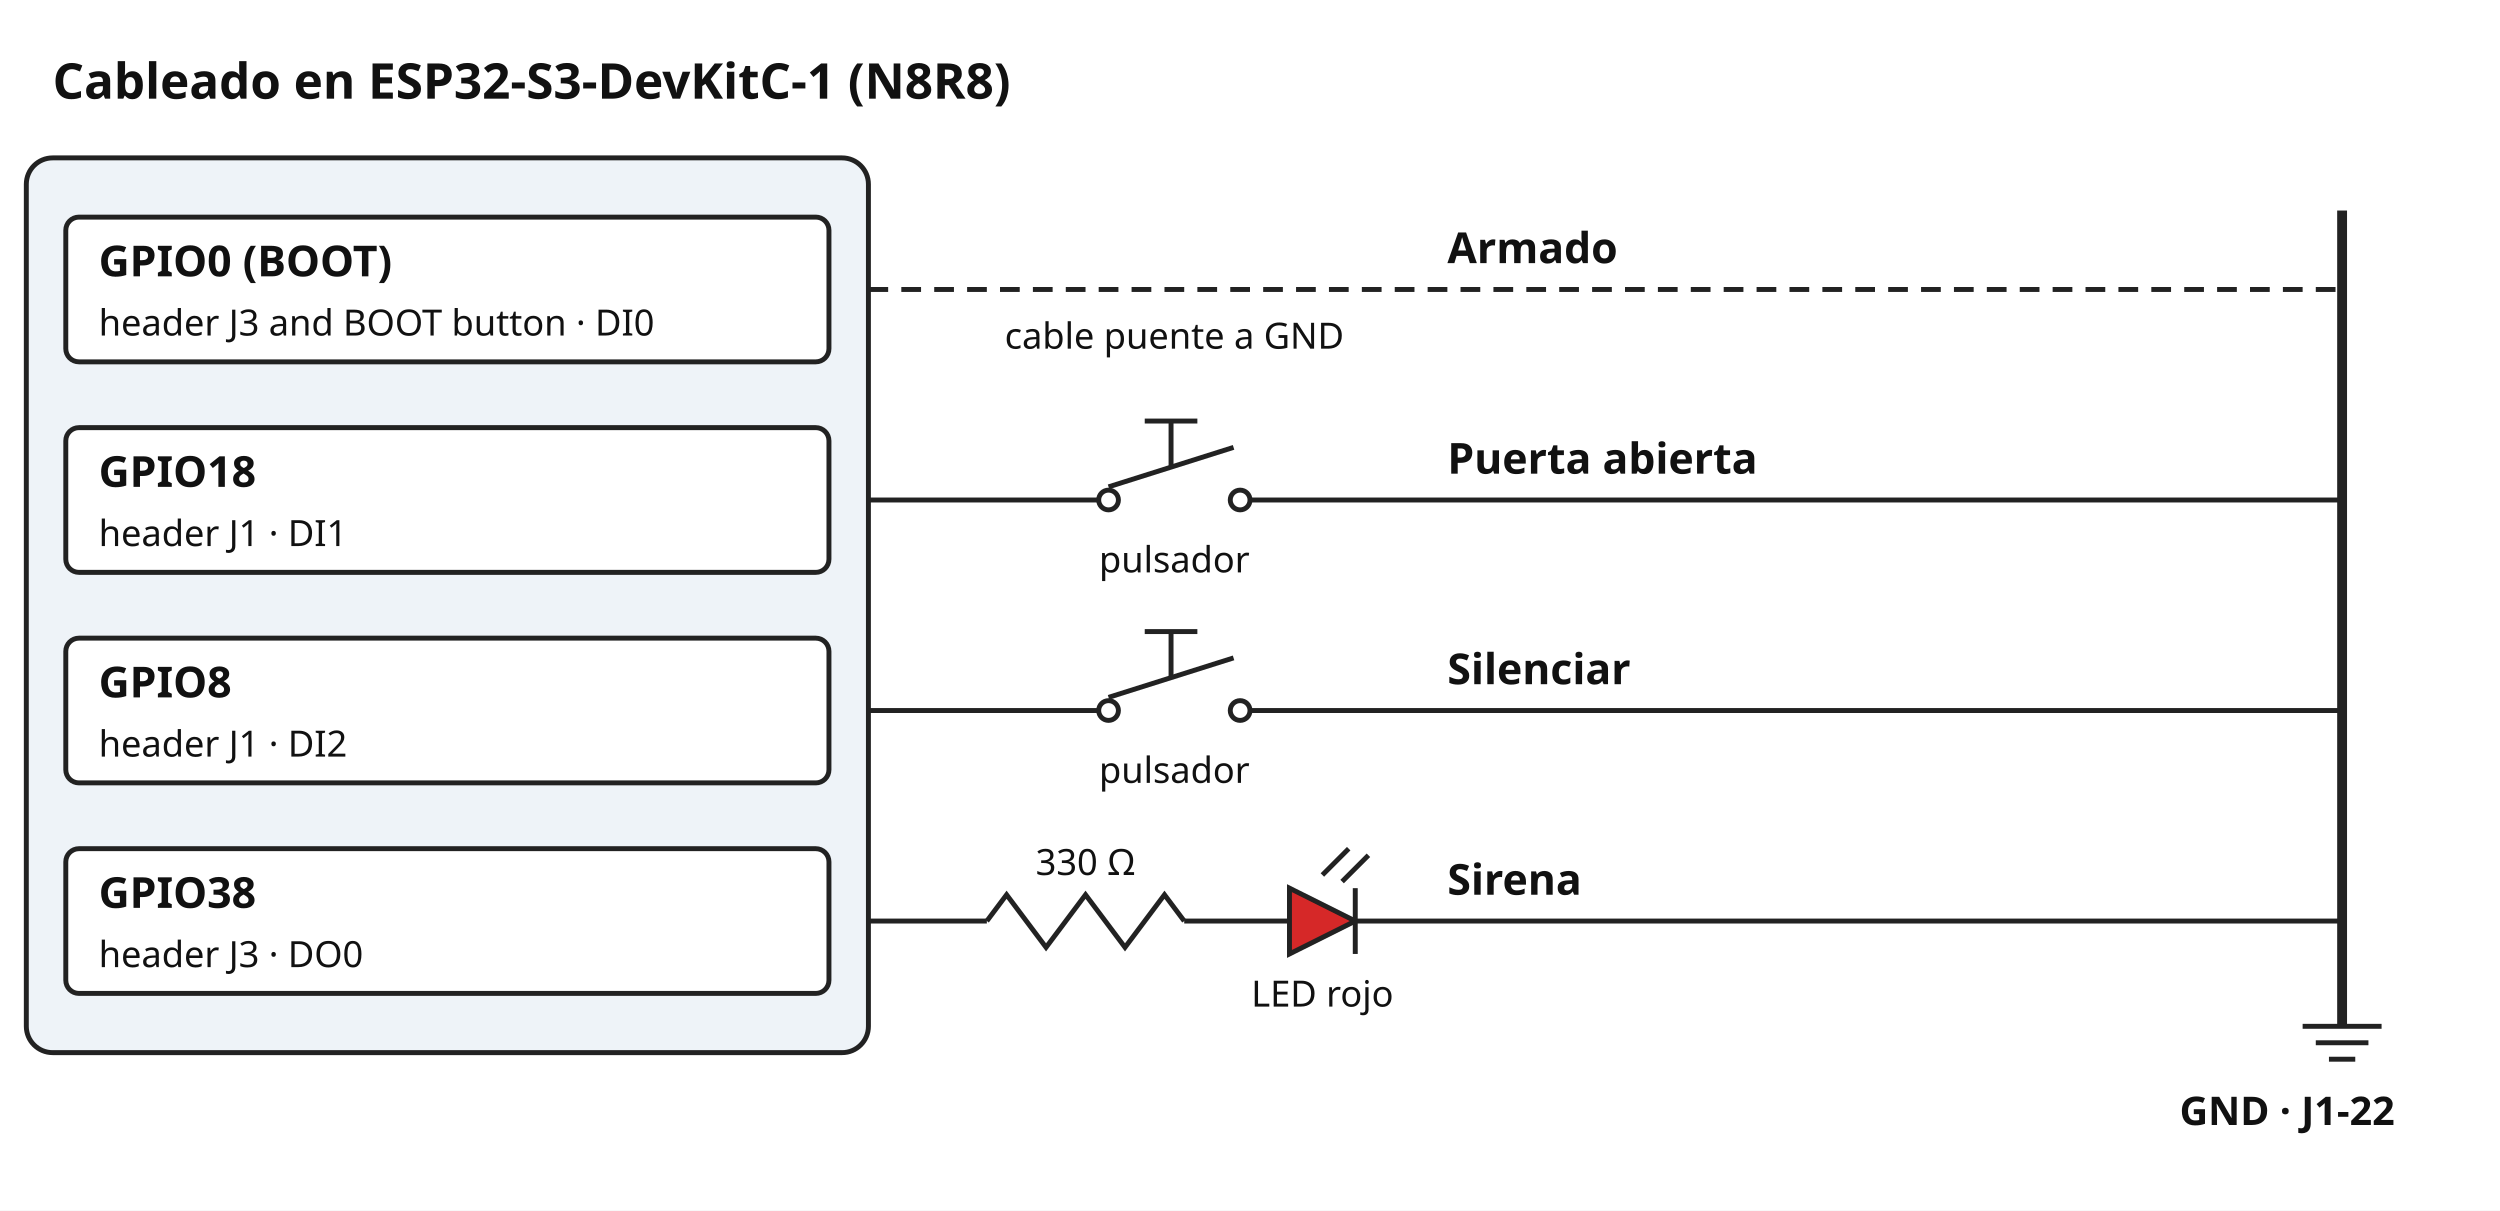
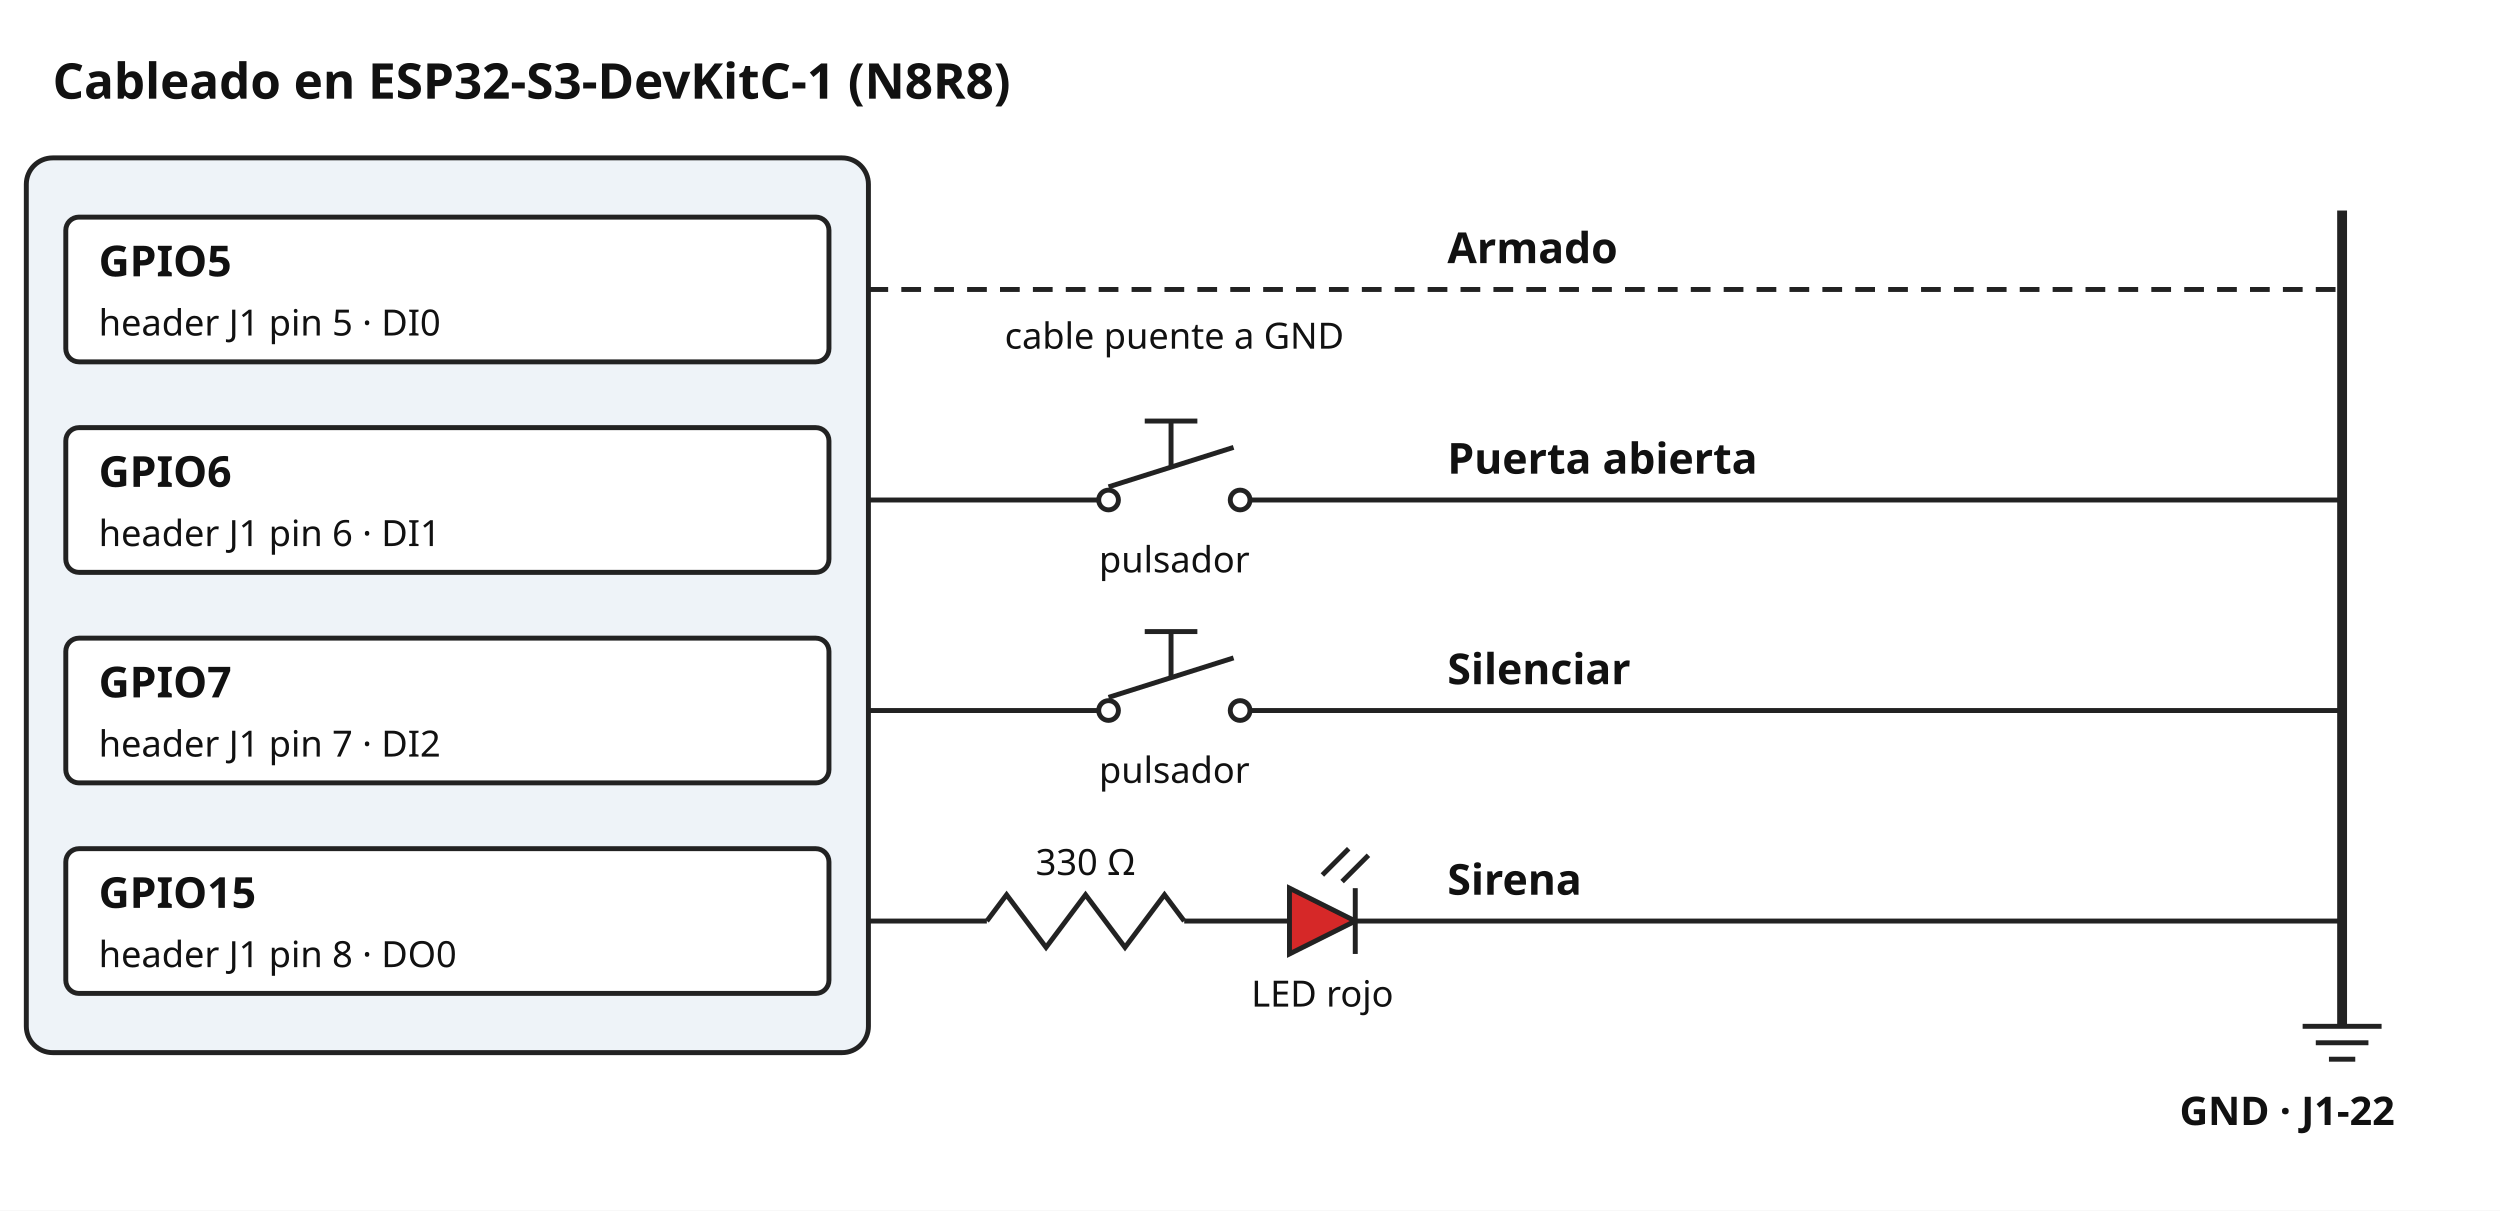
<svg xmlns="http://www.w3.org/2000/svg" viewBox="0 0 760 368" width="760" height="368" role="img" aria-labelledby="wiring-esp32-s3-devkitc-title wiring-esp32-s3-devkitc-desc" font-family="sans-serif" fill="#111111" stroke="#222222" stroke-width="1.5">
  <rect width="760" height="368" fill="#ffffff" stroke="none" />
  <text stroke="none" x="16" y="30" font-size="15" font-weight="bold">Cableado en ESP32-S3-DevKitC-1 (N8R8)</text>
  <rect x="8" y="48" width="256" height="272" rx="8" fill="#eef3f8" />
  <rect x="20" y="66" width="232" height="44" rx="4" fill="#ffffff" />
-   <text stroke="none" x="30" y="84" font-size="13" font-weight="bold">GPIO0 (BOOT)</text>
-   <text stroke="none" x="30" y="102" font-size="11">header J3 and BOOT button · DI0</text>
+   <text stroke="none" x="30" y="84" font-size="13" font-weight="bold">GPIO5</text>
+   <text stroke="none" x="30" y="102" font-size="11">header J1 pin 5 · DI0</text>
  <text stroke="none" x="440" y="80" font-size="13" font-weight="bold">Armado</text>
  <polyline points="264,88 712,88" fill="none" stroke-dasharray="6 4" />
  <text stroke="none" x="357" y="106" text-anchor="middle" font-size="11">cable puente a GND</text>
  <rect x="20" y="130" width="232" height="44" rx="4" fill="#ffffff" />
-   <text stroke="none" x="30" y="148" font-size="13" font-weight="bold">GPIO18</text>
-   <text stroke="none" x="30" y="166" font-size="11">header J1 · DI1</text>
+   <text stroke="none" x="30" y="148" font-size="13" font-weight="bold">GPIO6</text>
+   <text stroke="none" x="30" y="166" font-size="11">header J1 pin 6 · DI1</text>
  <text stroke="none" x="440" y="144" font-size="13" font-weight="bold">Puerta abierta</text>
  <polyline points="264,152 334,152" fill="none" />
  <circle cx="337" cy="152" r="3" fill="#ffffff" />
  <circle cx="377" cy="152" r="3" fill="#ffffff" />
  <polyline points="337,148 375,136" fill="none" />
  <polyline points="356,142 356,128" fill="none" />
  <polyline points="348,128 364,128" fill="none" />
  <text stroke="none" x="357" y="174" text-anchor="middle" font-size="11">pulsador</text>
  <polyline points="380,152 712,152" fill="none" />
  <rect x="20" y="194" width="232" height="44" rx="4" fill="#ffffff" />
-   <text stroke="none" x="30" y="212" font-size="13" font-weight="bold">GPIO8</text>
-   <text stroke="none" x="30" y="230" font-size="11">header J1 · DI2</text>
+   <text stroke="none" x="30" y="212" font-size="13" font-weight="bold">GPIO7</text>
+   <text stroke="none" x="30" y="230" font-size="11">header J1 pin 7 · DI2</text>
  <text stroke="none" x="440" y="208" font-size="13" font-weight="bold">Silenciar</text>
  <polyline points="264,216 334,216" fill="none" />
  <circle cx="337" cy="216" r="3" fill="#ffffff" />
  <circle cx="377" cy="216" r="3" fill="#ffffff" />
  <polyline points="337,212 375,200" fill="none" />
  <polyline points="356,206 356,192" fill="none" />
  <polyline points="348,192 364,192" fill="none" />
  <text stroke="none" x="357" y="238" text-anchor="middle" font-size="11">pulsador</text>
  <polyline points="380,216 712,216" fill="none" />
  <rect x="20" y="258" width="232" height="44" rx="4" fill="#ffffff" />
-   <text stroke="none" x="30" y="276" font-size="13" font-weight="bold">GPIO38</text>
-   <text stroke="none" x="30" y="294" font-size="11">header J3 · DO0</text>
+   <text stroke="none" x="30" y="276" font-size="13" font-weight="bold">GPIO15</text>
+   <text stroke="none" x="30" y="294" font-size="11">header J1 pin 8 · DO0</text>
  <text stroke="none" x="440" y="272" font-size="13" font-weight="bold">Sirena</text>
  <polyline points="264,280 300,280" fill="none" />
  <polyline points="300,280 306,272 318,288 330,272 342,288 354,272 360,280" fill="none" />
  <text stroke="none" x="330" y="266" text-anchor="middle" font-size="11">330 Ω</text>
  <polyline points="360,280 392,280" fill="none" />
  <polygon points="392,270 392,290 412,280" fill="#d62828" />
  <polyline points="412,270 412,290" fill="none" />
  <polyline points="402,266 410,258" fill="none" />
  <polyline points="408,268 416,260" fill="none" />
  <text stroke="none" x="402" y="306" text-anchor="middle" font-size="11">LED rojo</text>
  <polyline points="412,280 712,280" fill="none" />
  <polyline points="712,64 712,312" fill="none" stroke-width="3" />
  <polyline points="700,312 724,312" fill="none" />
  <polyline points="704,317 720,317" fill="none" />
  <polyline points="708,322 716,322" fill="none" />
  <text stroke="none" x="728" y="342" text-anchor="end" font-size="12" font-weight="bold">GND · J1-22</text>
</svg>
